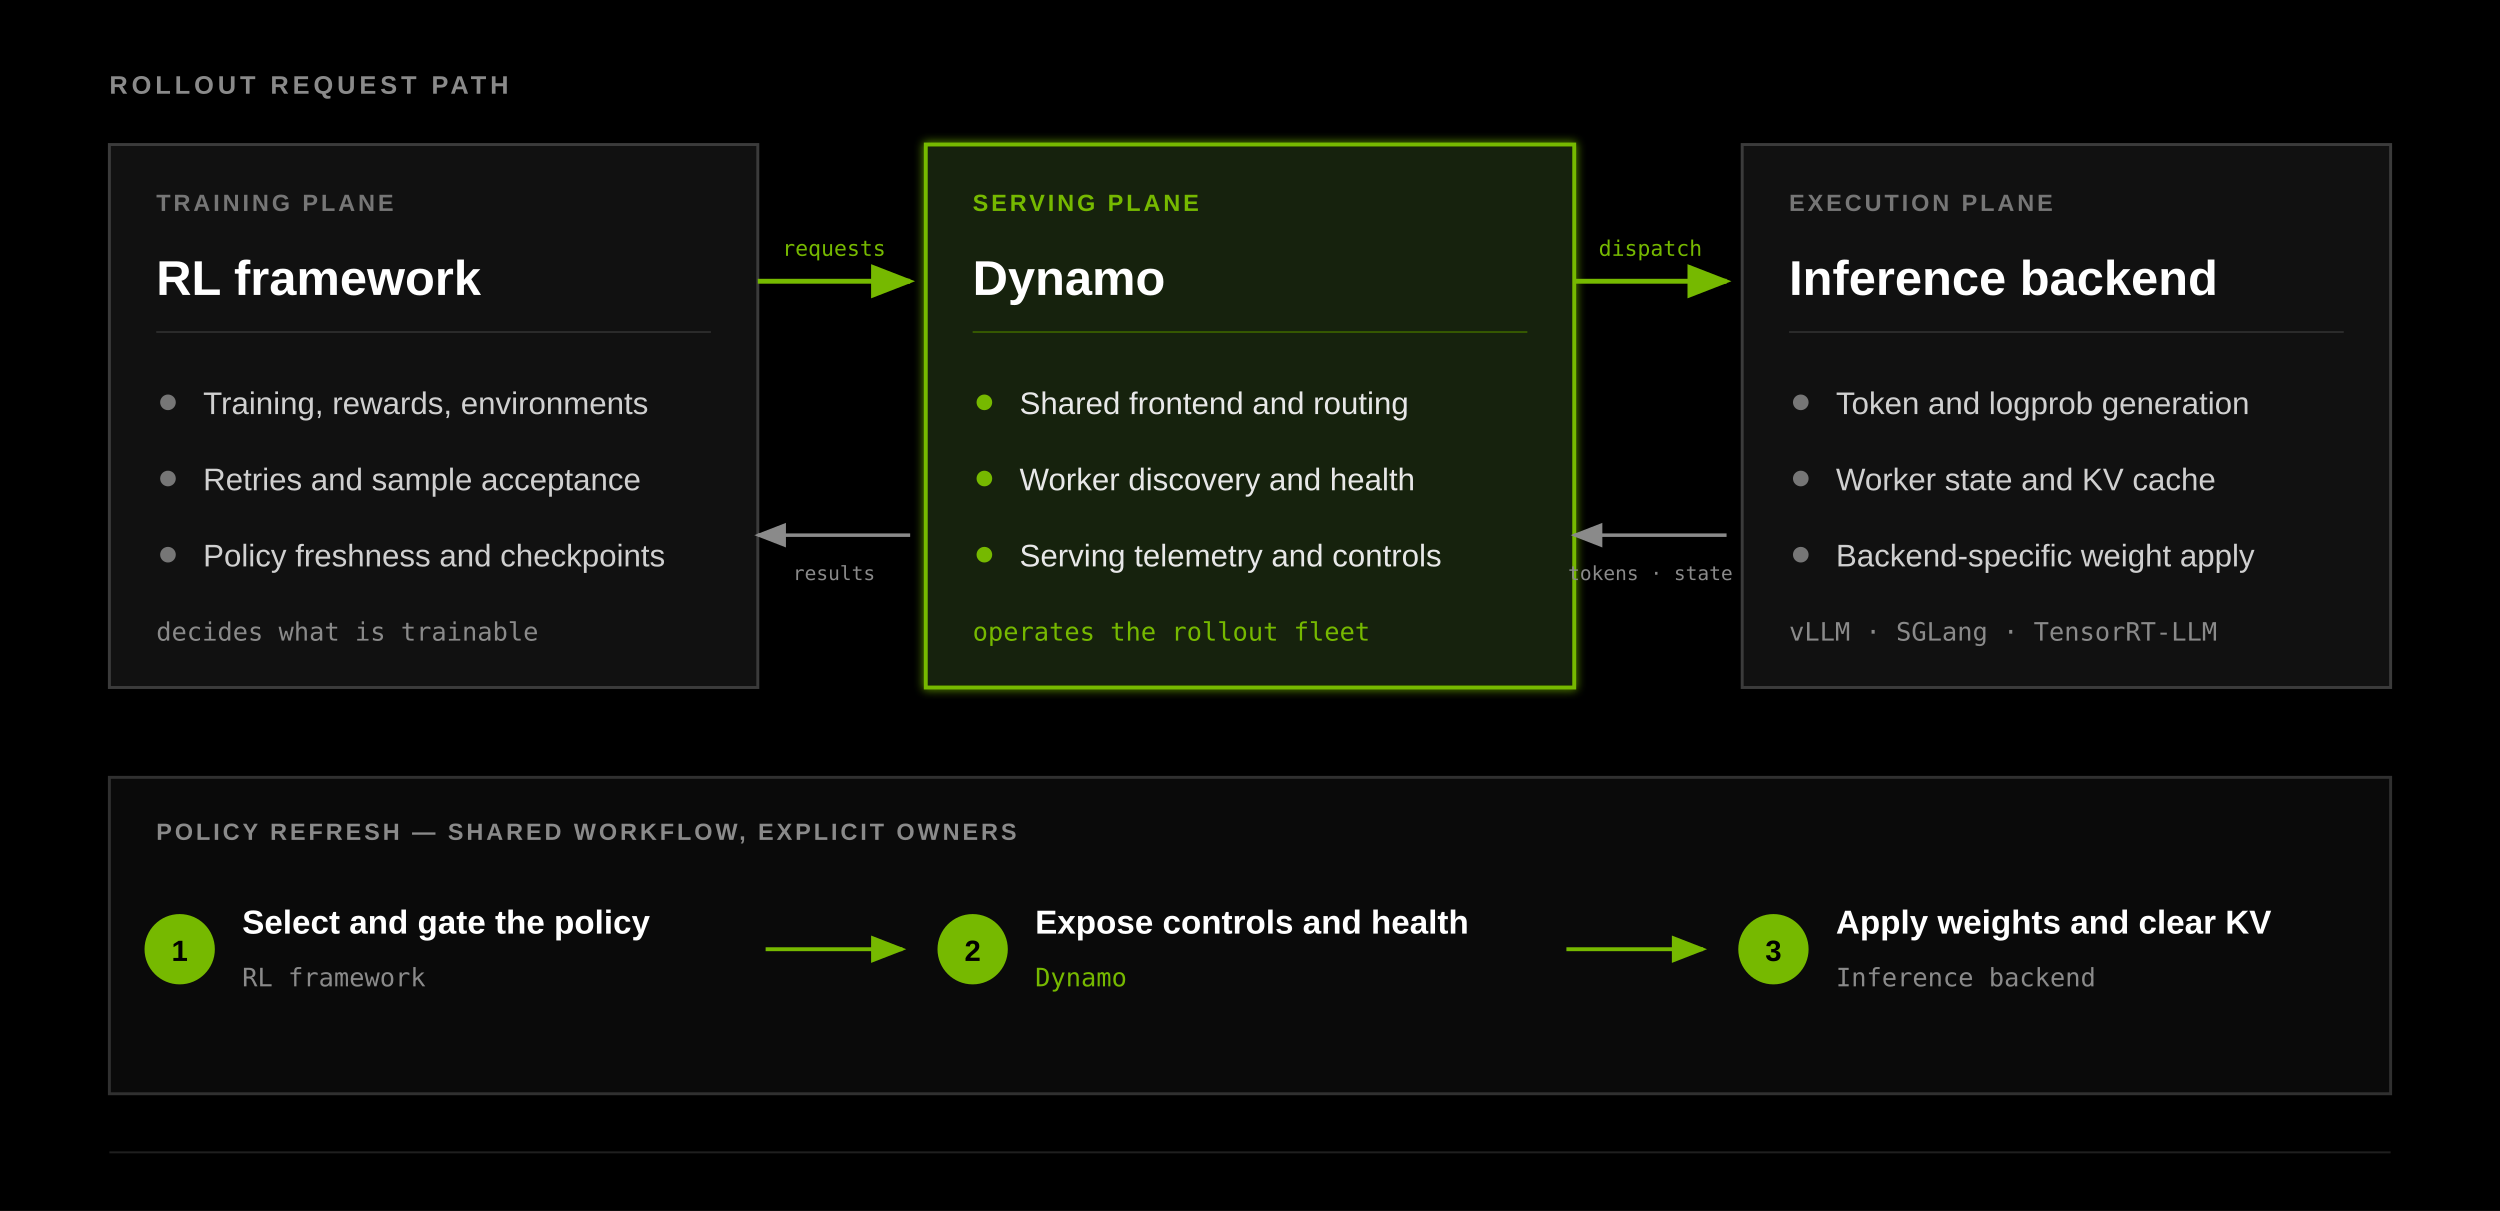
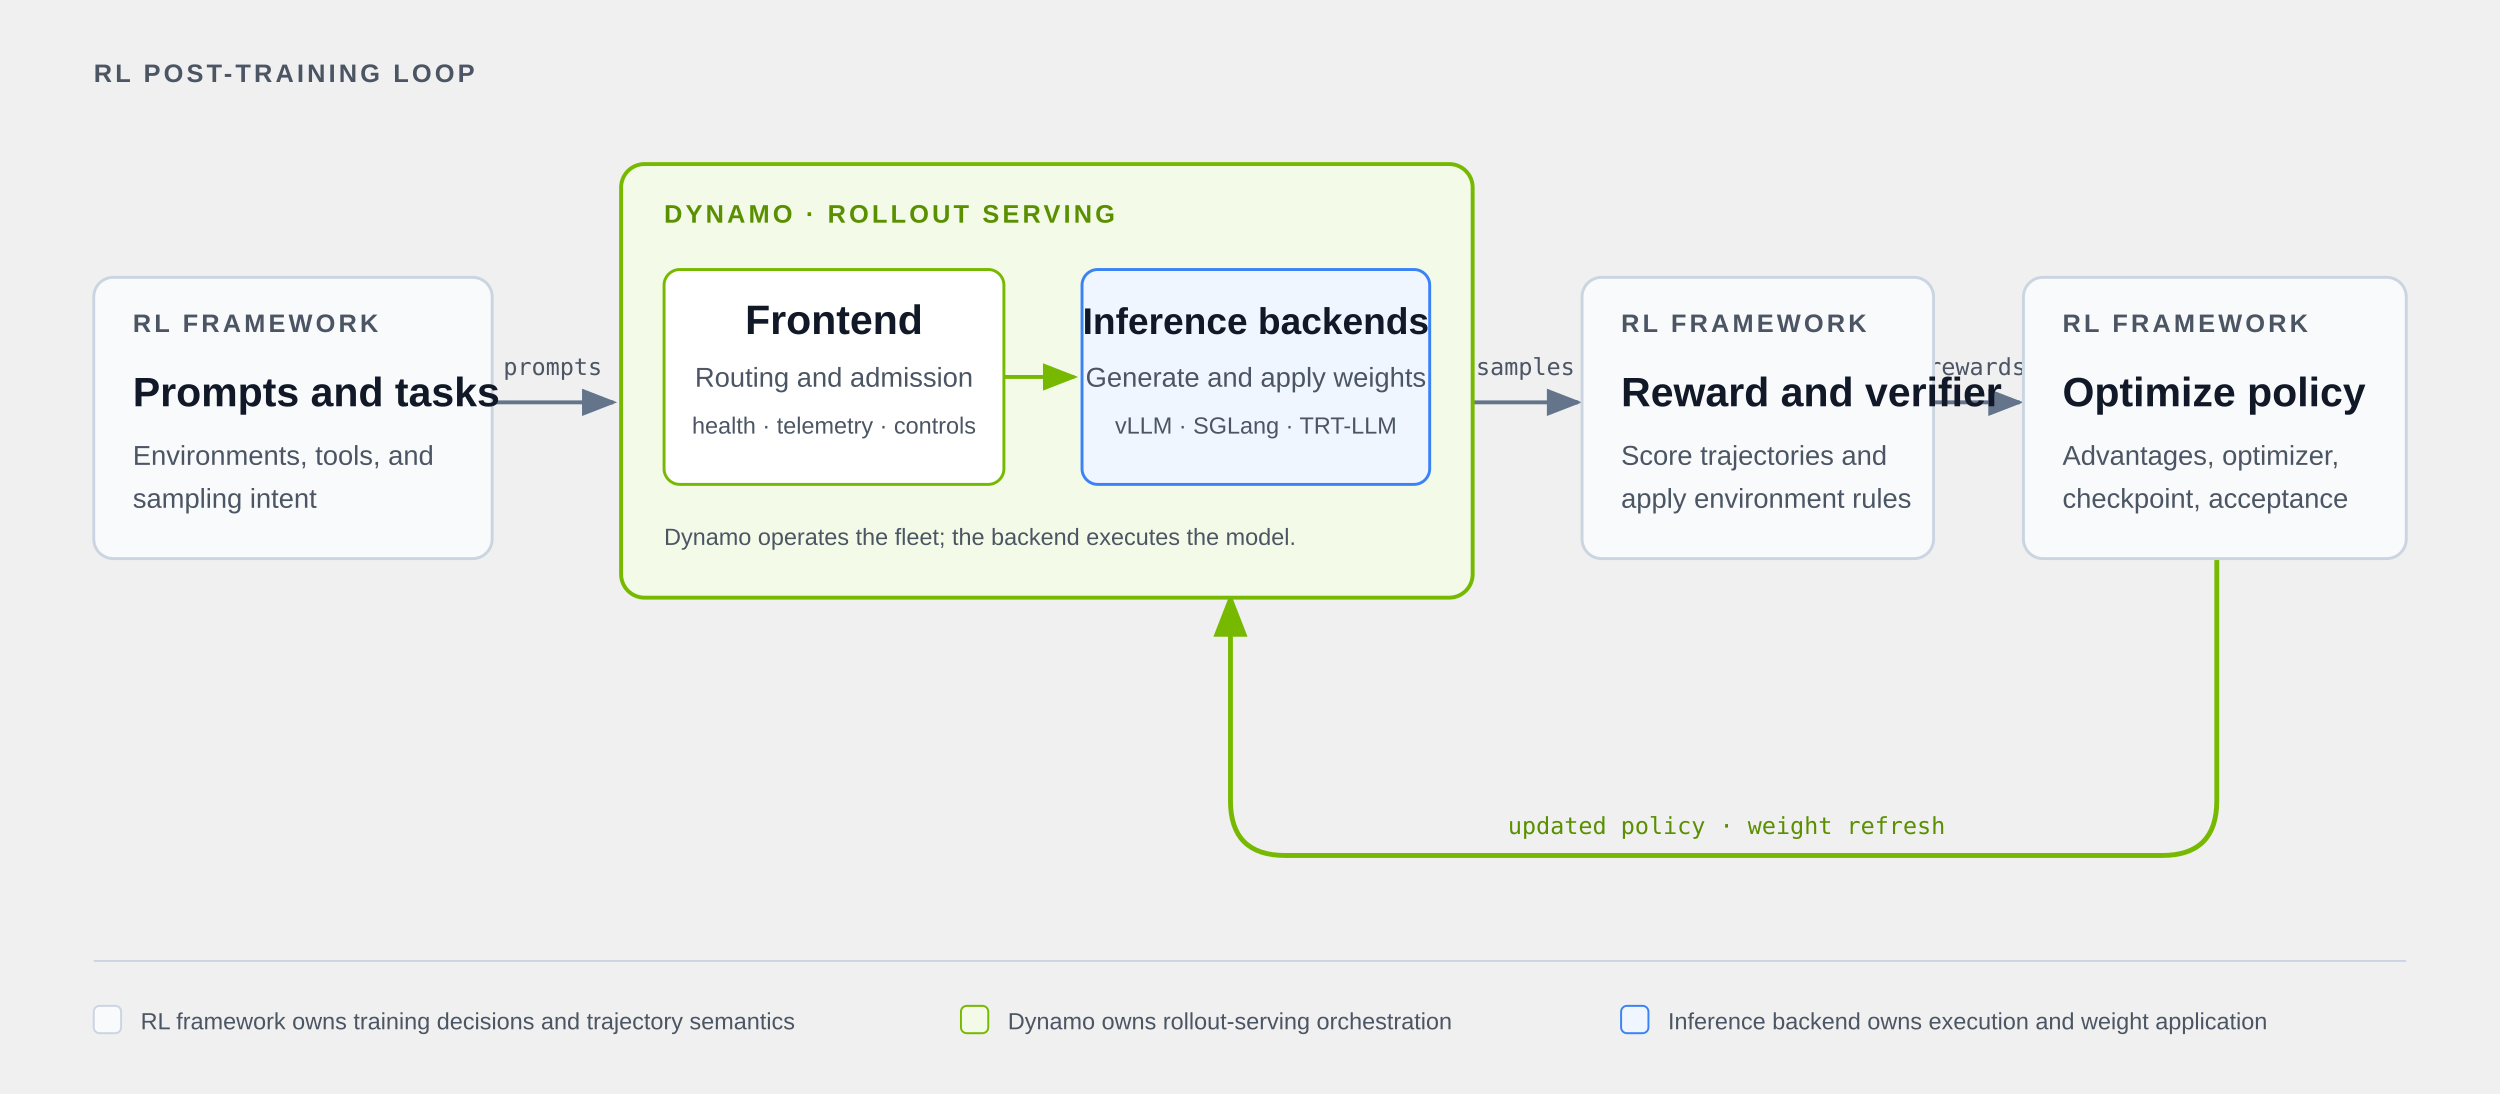
- <svg xmlns="http://www.w3.org/2000/svg" width="1280" height="620" viewBox="0 0 1280 620" role="img" aria-labelledby="title description">
+ <svg xmlns="http://www.w3.org/2000/svg" width="1280" height="560" viewBox="0 0 1280 560" role="img" aria-labelledby="title description">
+   <style>
+     text { font-family: Arial, Helvetica, sans-serif; fill: #111827; }
+     .muted { fill: #4b5563; }
+     .accent { fill: #5a8f00; }
+     .line { stroke: #64748b; }
+     .line-green { stroke: #76b900; }
+     .arrow-head { fill: #64748b; }
+     .arrow-head-green { fill: #76b900; }
+     .panel { fill: #ffffff; }
+     .panel-border { stroke: #cbd5e1; }
+     .framework { fill: #f8fafc; stroke: #cbd5e1; }
+     .dynamo { fill: #f3fae8; stroke: #76b900; }
+     .backend { fill: #eff6ff; stroke: #3b82f6; }
+     @media (prefers-color-scheme: dark) {
+       text { fill: #f8fafc; }
+       .muted { fill: #cbd5e1; }
+       .accent { fill: #8ed100; }
+       .line { stroke: #94a3b8; }
+       .line-green { stroke: #8ed100; }
+       .arrow-head { fill: #94a3b8; }
+       .arrow-head-green { fill: #8ed100; }
+       .panel { fill: #0f172a; }
+       .panel-border { stroke: #475569; }
+       .framework { fill: #111827; stroke: #475569; }
+       .dynamo { fill: #17220d; stroke: #8ed100; }
+       .backend { fill: #0f1d33; stroke: #60a5fa; }
+     }
+     .eyebrow { font-size: 13px; font-weight: 700; letter-spacing: 1.6px; }
+     .title { font-size: 21px; font-weight: 700; }
+     .inner-title { font-size: 19px; font-weight: 700; }
+     .body { font-size: 14px; }
+     .small { font-size: 12px; }
+     .arrow-label { font-family: ui-monospace, SFMono-Regular, Consolas, monospace; font-size: 12px; }
+   </style>
  <defs>
-     <marker id="arrow-gray" markerWidth="9" markerHeight="7" refX="8" refY="3.5" orient="auto">
-       <path d="M0,0 L9,3.5 L0,7 Z" fill="#8a8a8a" />
+     <marker id="arrow" markerWidth="9" markerHeight="7" refX="8" refY="3.5" orient="auto">
+       <path d="M0,0 L9,3.5 L0,7 Z" class="arrow-head" />
    </marker>
    <marker id="arrow-green" markerWidth="9" markerHeight="7" refX="8" refY="3.5" orient="auto">
-       <path d="M0,0 L9,3.5 L0,7 Z" fill="#76b900" />
+       <path d="M0,0 L9,3.5 L0,7 Z" class="arrow-head-green" />
    </marker>
-     <filter id="green-glow" x="-20%" y="-20%" width="140%" height="140%">
-       <feGaussianBlur stdDeviation="2.5" result="blur" />
-       <feMerge>
-         <feMergeNode in="blur" />
-         <feMergeNode in="SourceGraphic" />
-       </feMerge>
-     </filter>
  </defs>
-   <rect width="1280" height="620" fill="#000000" />
-   <text x="56" y="48" fill="#8a8a8a" font-family="Arial, Helvetica, sans-serif" font-size="13" font-weight="700" letter-spacing="2">ROLLOUT REQUEST PATH</text>
-   <rect x="56" y="74" width="332" height="278" fill="#111111" stroke="#3b3b3b" stroke-width="1.5" />
-   <text x="80" y="108" fill="#767676" font-family="Arial, Helvetica, sans-serif" font-size="12" font-weight="700" letter-spacing="1.5">TRAINING PLANE</text>
-   <text x="80" y="151" fill="#ffffff" font-family="Arial, Helvetica, sans-serif" font-size="25" font-weight="700">RL framework</text>
-   <line x1="80" y1="170" x2="364" y2="170" stroke="#2b2b2b" />
-   <circle cx="86" cy="206" r="4" fill="#767676" />
-   <text x="104" y="212" fill="#d0d0d0" font-family="Arial, Helvetica, sans-serif" font-size="16">Training, rewards, environments</text>
-   <circle cx="86" cy="245" r="4" fill="#767676" />
-   <text x="104" y="251" fill="#d0d0d0" font-family="Arial, Helvetica, sans-serif" font-size="16">Retries and sample acceptance</text>
-   <circle cx="86" cy="284" r="4" fill="#767676" />
-   <text x="104" y="290" fill="#d0d0d0" font-family="Arial, Helvetica, sans-serif" font-size="16">Policy freshness and checkpoints</text>
-   <text x="80" y="328" fill="#8a8a8a" font-family="'SFMono-Regular', Consolas, monospace" font-size="13">decides what is trainable</text>
-   <rect x="474" y="74" width="332" height="278" fill="#142007" stroke="#76b900" stroke-width="2" filter="url(#green-glow)" />
-   <text x="498" y="108" fill="#76b900" font-family="Arial, Helvetica, sans-serif" font-size="12" font-weight="700" letter-spacing="1.5">SERVING PLANE</text>
-   <text x="498" y="151" fill="#ffffff" font-family="Arial, Helvetica, sans-serif" font-size="25" font-weight="700">Dynamo</text>
-   <line x1="498" y1="170" x2="782" y2="170" stroke="#365800" />
-   <circle cx="504" cy="206" r="4" fill="#76b900" />
-   <text x="522" y="212" fill="#e8e8e8" font-family="Arial, Helvetica, sans-serif" font-size="16">Shared frontend and routing</text>
-   <circle cx="504" cy="245" r="4" fill="#76b900" />
-   <text x="522" y="251" fill="#e8e8e8" font-family="Arial, Helvetica, sans-serif" font-size="16">Worker discovery and health</text>
-   <circle cx="504" cy="284" r="4" fill="#76b900" />
-   <text x="522" y="290" fill="#e8e8e8" font-family="Arial, Helvetica, sans-serif" font-size="16">Serving telemetry and controls</text>
-   <text x="498" y="328" fill="#76b900" font-family="'SFMono-Regular', Consolas, monospace" font-size="13">operates the rollout fleet</text>
-   <rect x="892" y="74" width="332" height="278" fill="#111111" stroke="#3b3b3b" stroke-width="1.5" />
-   <text x="916" y="108" fill="#767676" font-family="Arial, Helvetica, sans-serif" font-size="12" font-weight="700" letter-spacing="1.5">EXECUTION PLANE</text>
-   <text x="916" y="151" fill="#ffffff" font-family="Arial, Helvetica, sans-serif" font-size="25" font-weight="700">Inference backend</text>
-   <line x1="916" y1="170" x2="1200" y2="170" stroke="#2b2b2b" />
-   <circle cx="922" cy="206" r="4" fill="#767676" />
-   <text x="940" y="212" fill="#d0d0d0" font-family="Arial, Helvetica, sans-serif" font-size="16">Token and logprob generation</text>
-   <circle cx="922" cy="245" r="4" fill="#767676" />
-   <text x="940" y="251" fill="#d0d0d0" font-family="Arial, Helvetica, sans-serif" font-size="16">Worker state and KV cache</text>
-   <circle cx="922" cy="284" r="4" fill="#767676" />
-   <text x="940" y="290" fill="#d0d0d0" font-family="Arial, Helvetica, sans-serif" font-size="16">Backend-specific weight apply</text>
-   <text x="916" y="328" fill="#8a8a8a" font-family="'SFMono-Regular', Consolas, monospace" font-size="13">vLLM · SGLang · TensorRT-LLM</text>
-   <line x1="388" y1="144" x2="466" y2="144" stroke="#76b900" stroke-width="2.5" marker-end="url(#arrow-green)" />
-   <text x="427" y="131" fill="#76b900" font-family="'SFMono-Regular', Consolas, monospace" font-size="11" text-anchor="middle">requests</text>
-   <line x1="806" y1="144" x2="884" y2="144" stroke="#76b900" stroke-width="2.5" marker-end="url(#arrow-green)" />
-   <text x="845" y="131" fill="#76b900" font-family="'SFMono-Regular', Consolas, monospace" font-size="11" text-anchor="middle">dispatch</text>
-   <line x1="884" y1="274" x2="806" y2="274" stroke="#8a8a8a" stroke-width="1.8" marker-end="url(#arrow-gray)" />
-   <text x="845" y="297" fill="#8a8a8a" font-family="'SFMono-Regular', Consolas, monospace" font-size="10" text-anchor="middle">tokens · state</text>
-   <line x1="466" y1="274" x2="388" y2="274" stroke="#8a8a8a" stroke-width="1.8" marker-end="url(#arrow-gray)" />
-   <text x="427" y="297" fill="#8a8a8a" font-family="'SFMono-Regular', Consolas, monospace" font-size="10" text-anchor="middle">results</text>
-   <rect x="56" y="398" width="1168" height="162" fill="#0a0a0a" stroke="#303030" stroke-width="1.5" />
-   <text x="80" y="430" fill="#8a8a8a" font-family="Arial, Helvetica, sans-serif" font-size="12" font-weight="700" letter-spacing="1.5">POLICY REFRESH — SHARED WORKFLOW, EXPLICIT OWNERS</text>
-   <circle cx="92" cy="486" r="18" fill="#76b900" />
-   <text x="92" y="492" fill="#000000" font-family="Arial, Helvetica, sans-serif" font-size="15" font-weight="700" text-anchor="middle">1</text>
-   <text x="124" y="478" fill="#ffffff" font-family="Arial, Helvetica, sans-serif" font-size="17" font-weight="700">Select and gate the policy</text>
-   <text x="124" y="505" fill="#8a8a8a" font-family="'SFMono-Regular', Consolas, monospace" font-size="13">RL framework</text>
-   <line x1="392" y1="486" x2="462" y2="486" stroke="#76b900" stroke-width="2" marker-end="url(#arrow-green)" />
-   <circle cx="498" cy="486" r="18" fill="#76b900" />
-   <text x="498" y="492" fill="#000000" font-family="Arial, Helvetica, sans-serif" font-size="15" font-weight="700" text-anchor="middle">2</text>
-   <text x="530" y="478" fill="#ffffff" font-family="Arial, Helvetica, sans-serif" font-size="17" font-weight="700">Expose controls and health</text>
-   <text x="530" y="505" fill="#76b900" font-family="'SFMono-Regular', Consolas, monospace" font-size="13">Dynamo</text>
-   <line x1="802" y1="486" x2="872" y2="486" stroke="#76b900" stroke-width="2" marker-end="url(#arrow-green)" />
-   <circle cx="908" cy="486" r="18" fill="#76b900" />
-   <text x="908" y="492" fill="#000000" font-family="Arial, Helvetica, sans-serif" font-size="15" font-weight="700" text-anchor="middle">3</text>
-   <text x="940" y="478" fill="#ffffff" font-family="Arial, Helvetica, sans-serif" font-size="17" font-weight="700">Apply weights and clear KV</text>
-   <text x="940" y="505" fill="#8a8a8a" font-family="'SFMono-Regular', Consolas, monospace" font-size="13">Inference backend</text>
-   <line x1="56" y1="590" x2="1224" y2="590" stroke="#1f1f1f" />
+   <text x="48" y="42" class="eyebrow muted">RL POST-TRAINING LOOP</text>
+   <line x1="252" y1="206" x2="314" y2="206" class="line" stroke-width="2" marker-end="url(#arrow)" />
+   <text x="283" y="192" class="arrow-label muted" text-anchor="middle">prompts</text>
+   <line x1="754" y1="206" x2="808" y2="206" class="line" stroke-width="2" marker-end="url(#arrow)" />
+   <text x="781" y="192" class="arrow-label muted" text-anchor="middle">samples</text>
+   <line x1="990" y1="206" x2="1034" y2="206" class="line" stroke-width="2" marker-end="url(#arrow)" />
+   <text x="1012" y="192" class="arrow-label muted" text-anchor="middle">rewards</text>
+   <path d="M 1135 286 L 1135 410 Q 1135 438 1107 438 L 658 438 Q 630 438 630 410 L 630 306" fill="none" class="line-green" stroke-width="2.5" marker-end="url(#arrow-green)" />
+   <text x="884" y="427" class="arrow-label accent" text-anchor="middle">updated policy · weight refresh</text>
+   <rect x="48" y="142" width="204" height="144" rx="10" class="framework" stroke-width="1.5" />
+   <text x="68" y="170" class="eyebrow muted">RL FRAMEWORK</text>
+   <text x="68" y="208" class="title">Prompts and tasks</text>
+   <text x="68" y="238" class="body muted">Environments, tools, and</text>
+   <text x="68" y="260" class="body muted">sampling intent</text>
+   <rect x="318" y="84" width="436" height="222" rx="12" class="dynamo" stroke-width="2" />
+   <text x="340" y="114" class="eyebrow accent">DYNAMO · ROLLOUT SERVING</text>
+   <rect x="340" y="138" width="174" height="110" rx="8" class="panel line-green" stroke-width="1.5" />
+   <text x="427" y="171" class="title" text-anchor="middle">Frontend</text>
+   <text x="427" y="198" class="body muted" text-anchor="middle">Routing and admission</text>
+   <text x="427" y="222" class="small muted" text-anchor="middle">health · telemetry · controls</text>
+   <line x1="514" y1="193" x2="550" y2="193" class="line-green" stroke-width="2" marker-end="url(#arrow-green)" />
+   <rect x="554" y="138" width="178" height="110" rx="8" class="backend" stroke-width="1.5" />
+   <text x="643" y="171" class="inner-title" text-anchor="middle">Inference backends</text>
+   <text x="643" y="198" class="body muted" text-anchor="middle">Generate and apply weights</text>
+   <text x="643" y="222" class="small muted" text-anchor="middle">vLLM · SGLang · TRT-LLM</text>
+   <text x="340" y="279" class="small muted">Dynamo operates the fleet; the backend executes the model.</text>
+   <rect x="810" y="142" width="180" height="144" rx="10" class="framework" stroke-width="1.5" />
+   <text x="830" y="170" class="eyebrow muted">RL FRAMEWORK</text>
+   <text x="830" y="208" class="title">Reward and verifier</text>
+   <text x="830" y="238" class="body muted">Score trajectories and</text>
+   <text x="830" y="260" class="body muted">apply environment rules</text>
+   <rect x="1036" y="142" width="196" height="144" rx="10" class="framework" stroke-width="1.5" />
+   <text x="1056" y="170" class="eyebrow muted">RL FRAMEWORK</text>
+   <text x="1056" y="208" class="title">Optimize policy</text>
+   <text x="1056" y="238" class="body muted">Advantages, optimizer,</text>
+   <text x="1056" y="260" class="body muted">checkpoint, acceptance</text>
+   <line x1="48" y1="492" x2="1232" y2="492" class="panel-border" stroke-width="1" />
+   <rect x="48" y="515" width="14" height="14" rx="3" class="framework" />
+   <text x="72" y="527" class="small muted">RL framework owns training decisions and trajectory semantics</text>
+   <rect x="492" y="515" width="14" height="14" rx="3" class="dynamo" />
+   <text x="516" y="527" class="small muted">Dynamo owns rollout-serving orchestration</text>
+   <rect x="830" y="515" width="14" height="14" rx="3" class="backend" />
+   <text x="854" y="527" class="small muted">Inference backend owns execution and weight application</text>
</svg>
